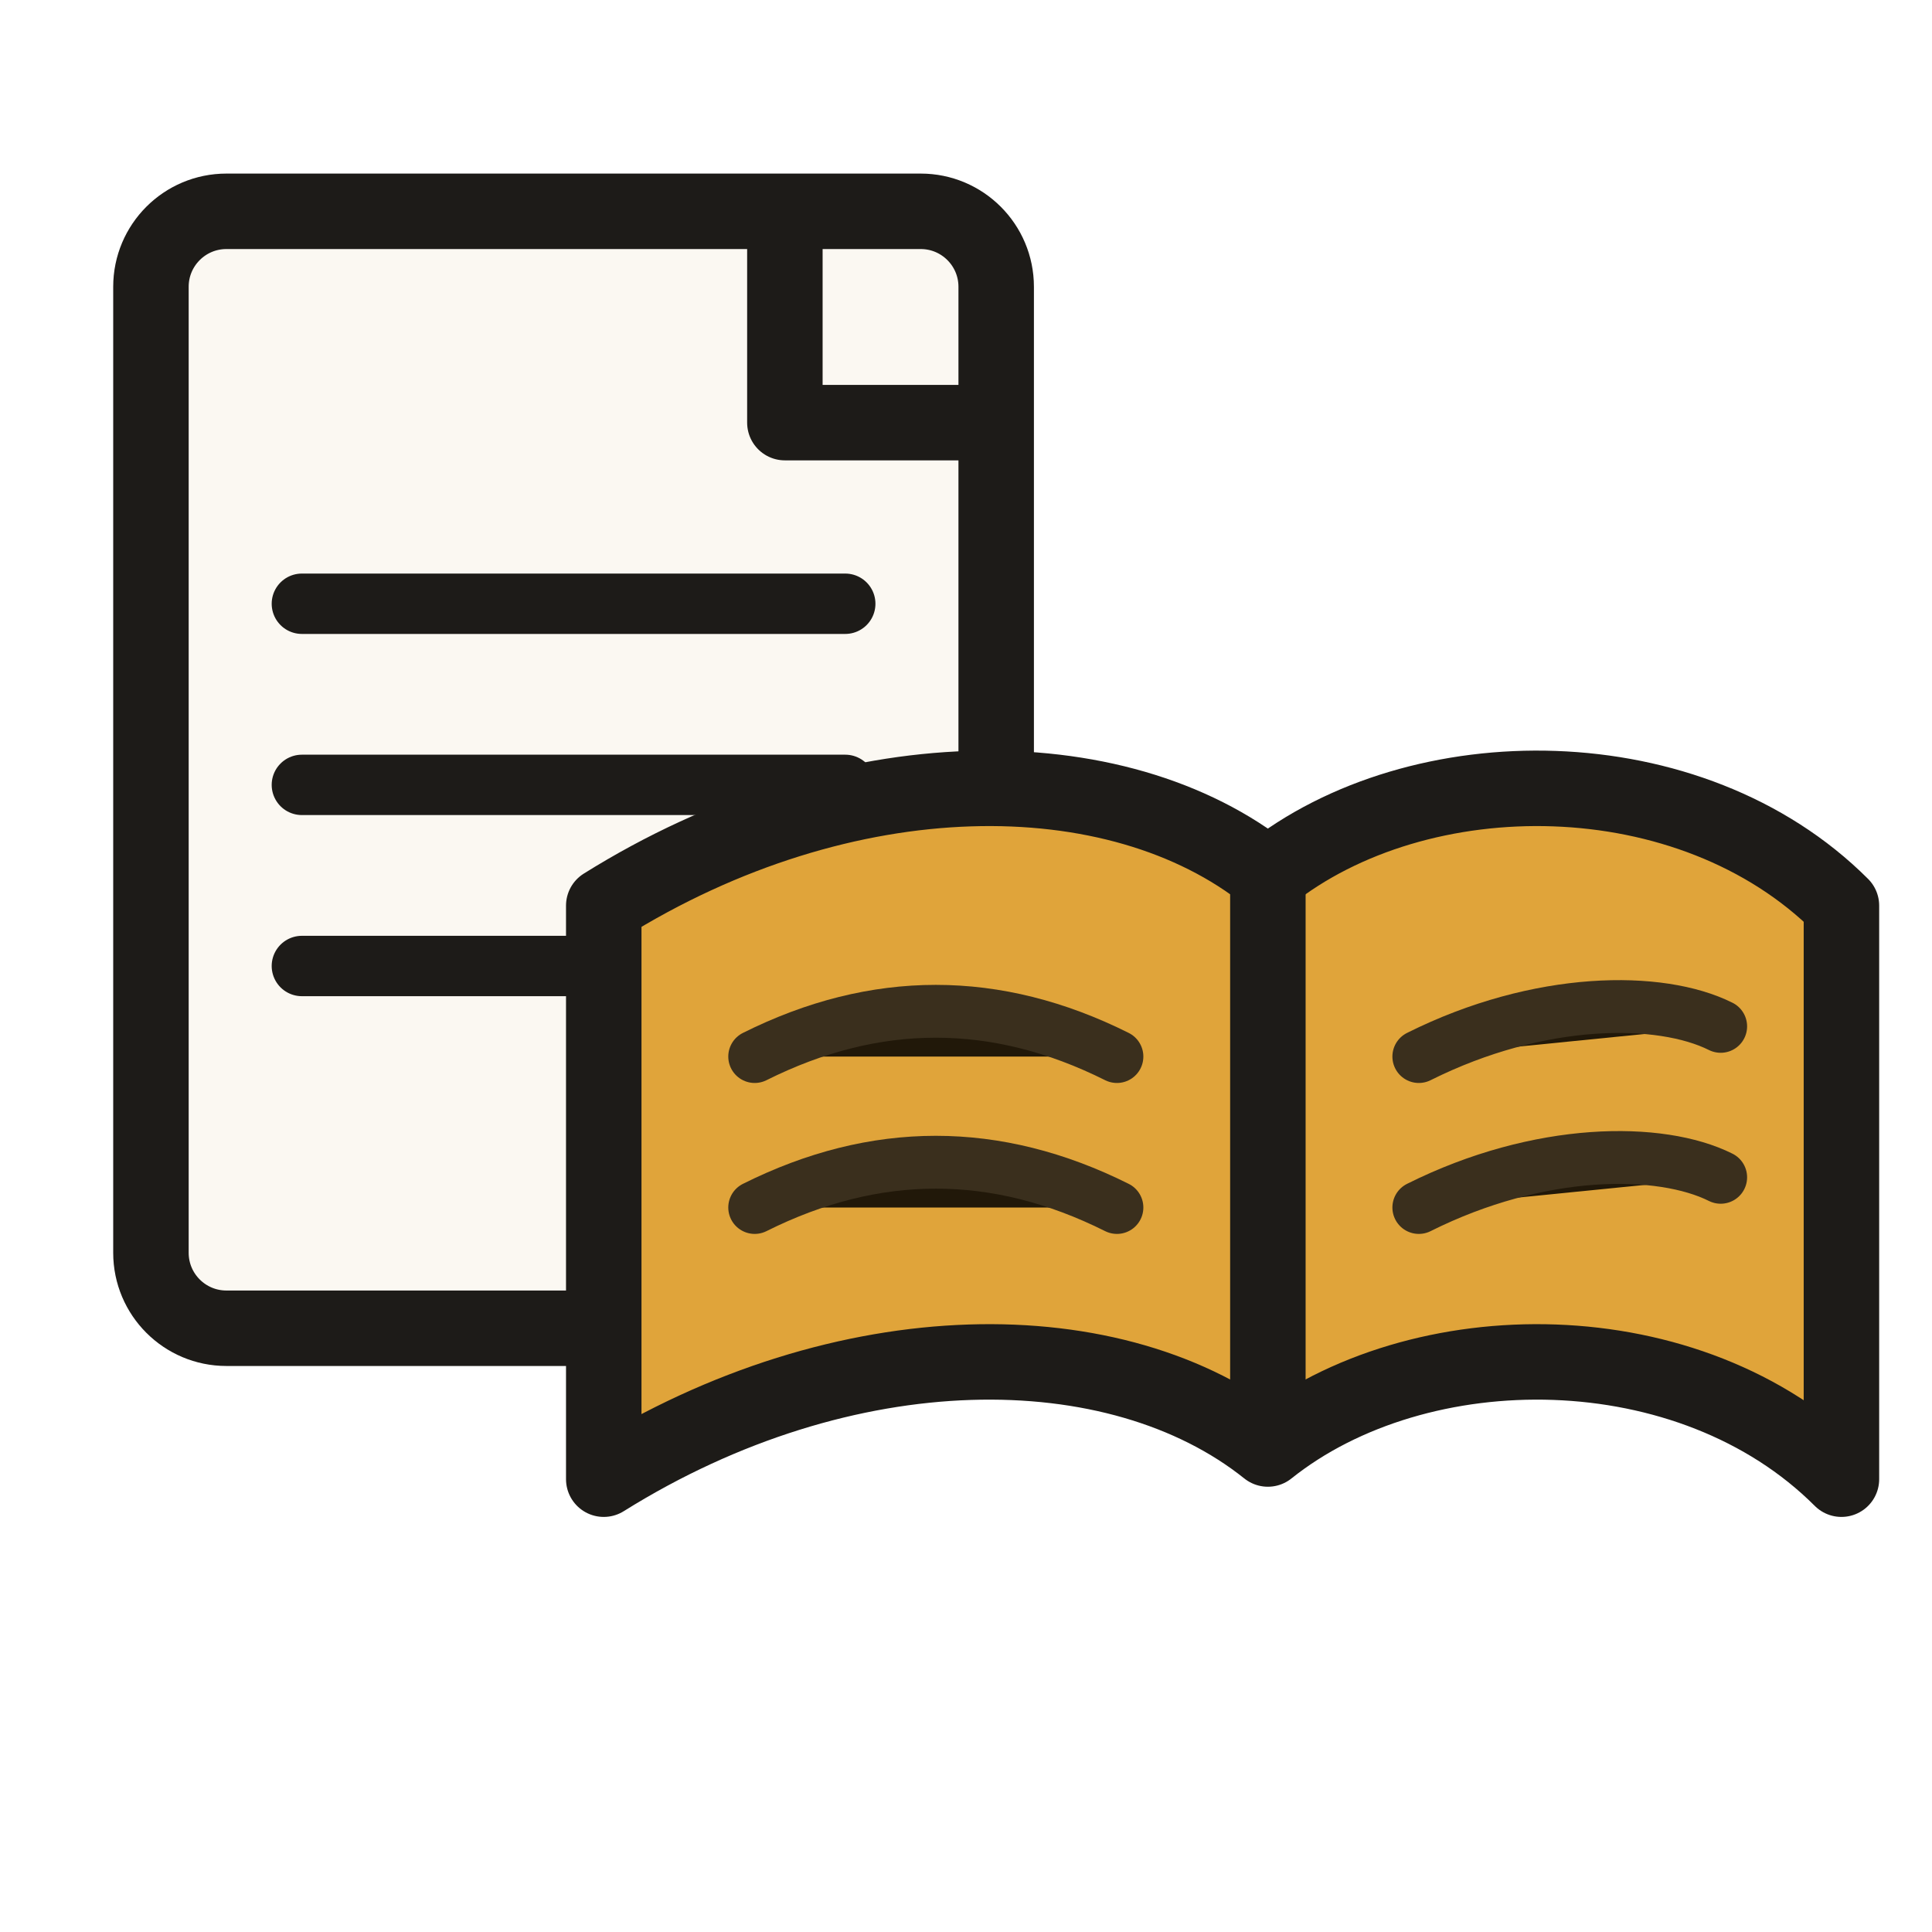
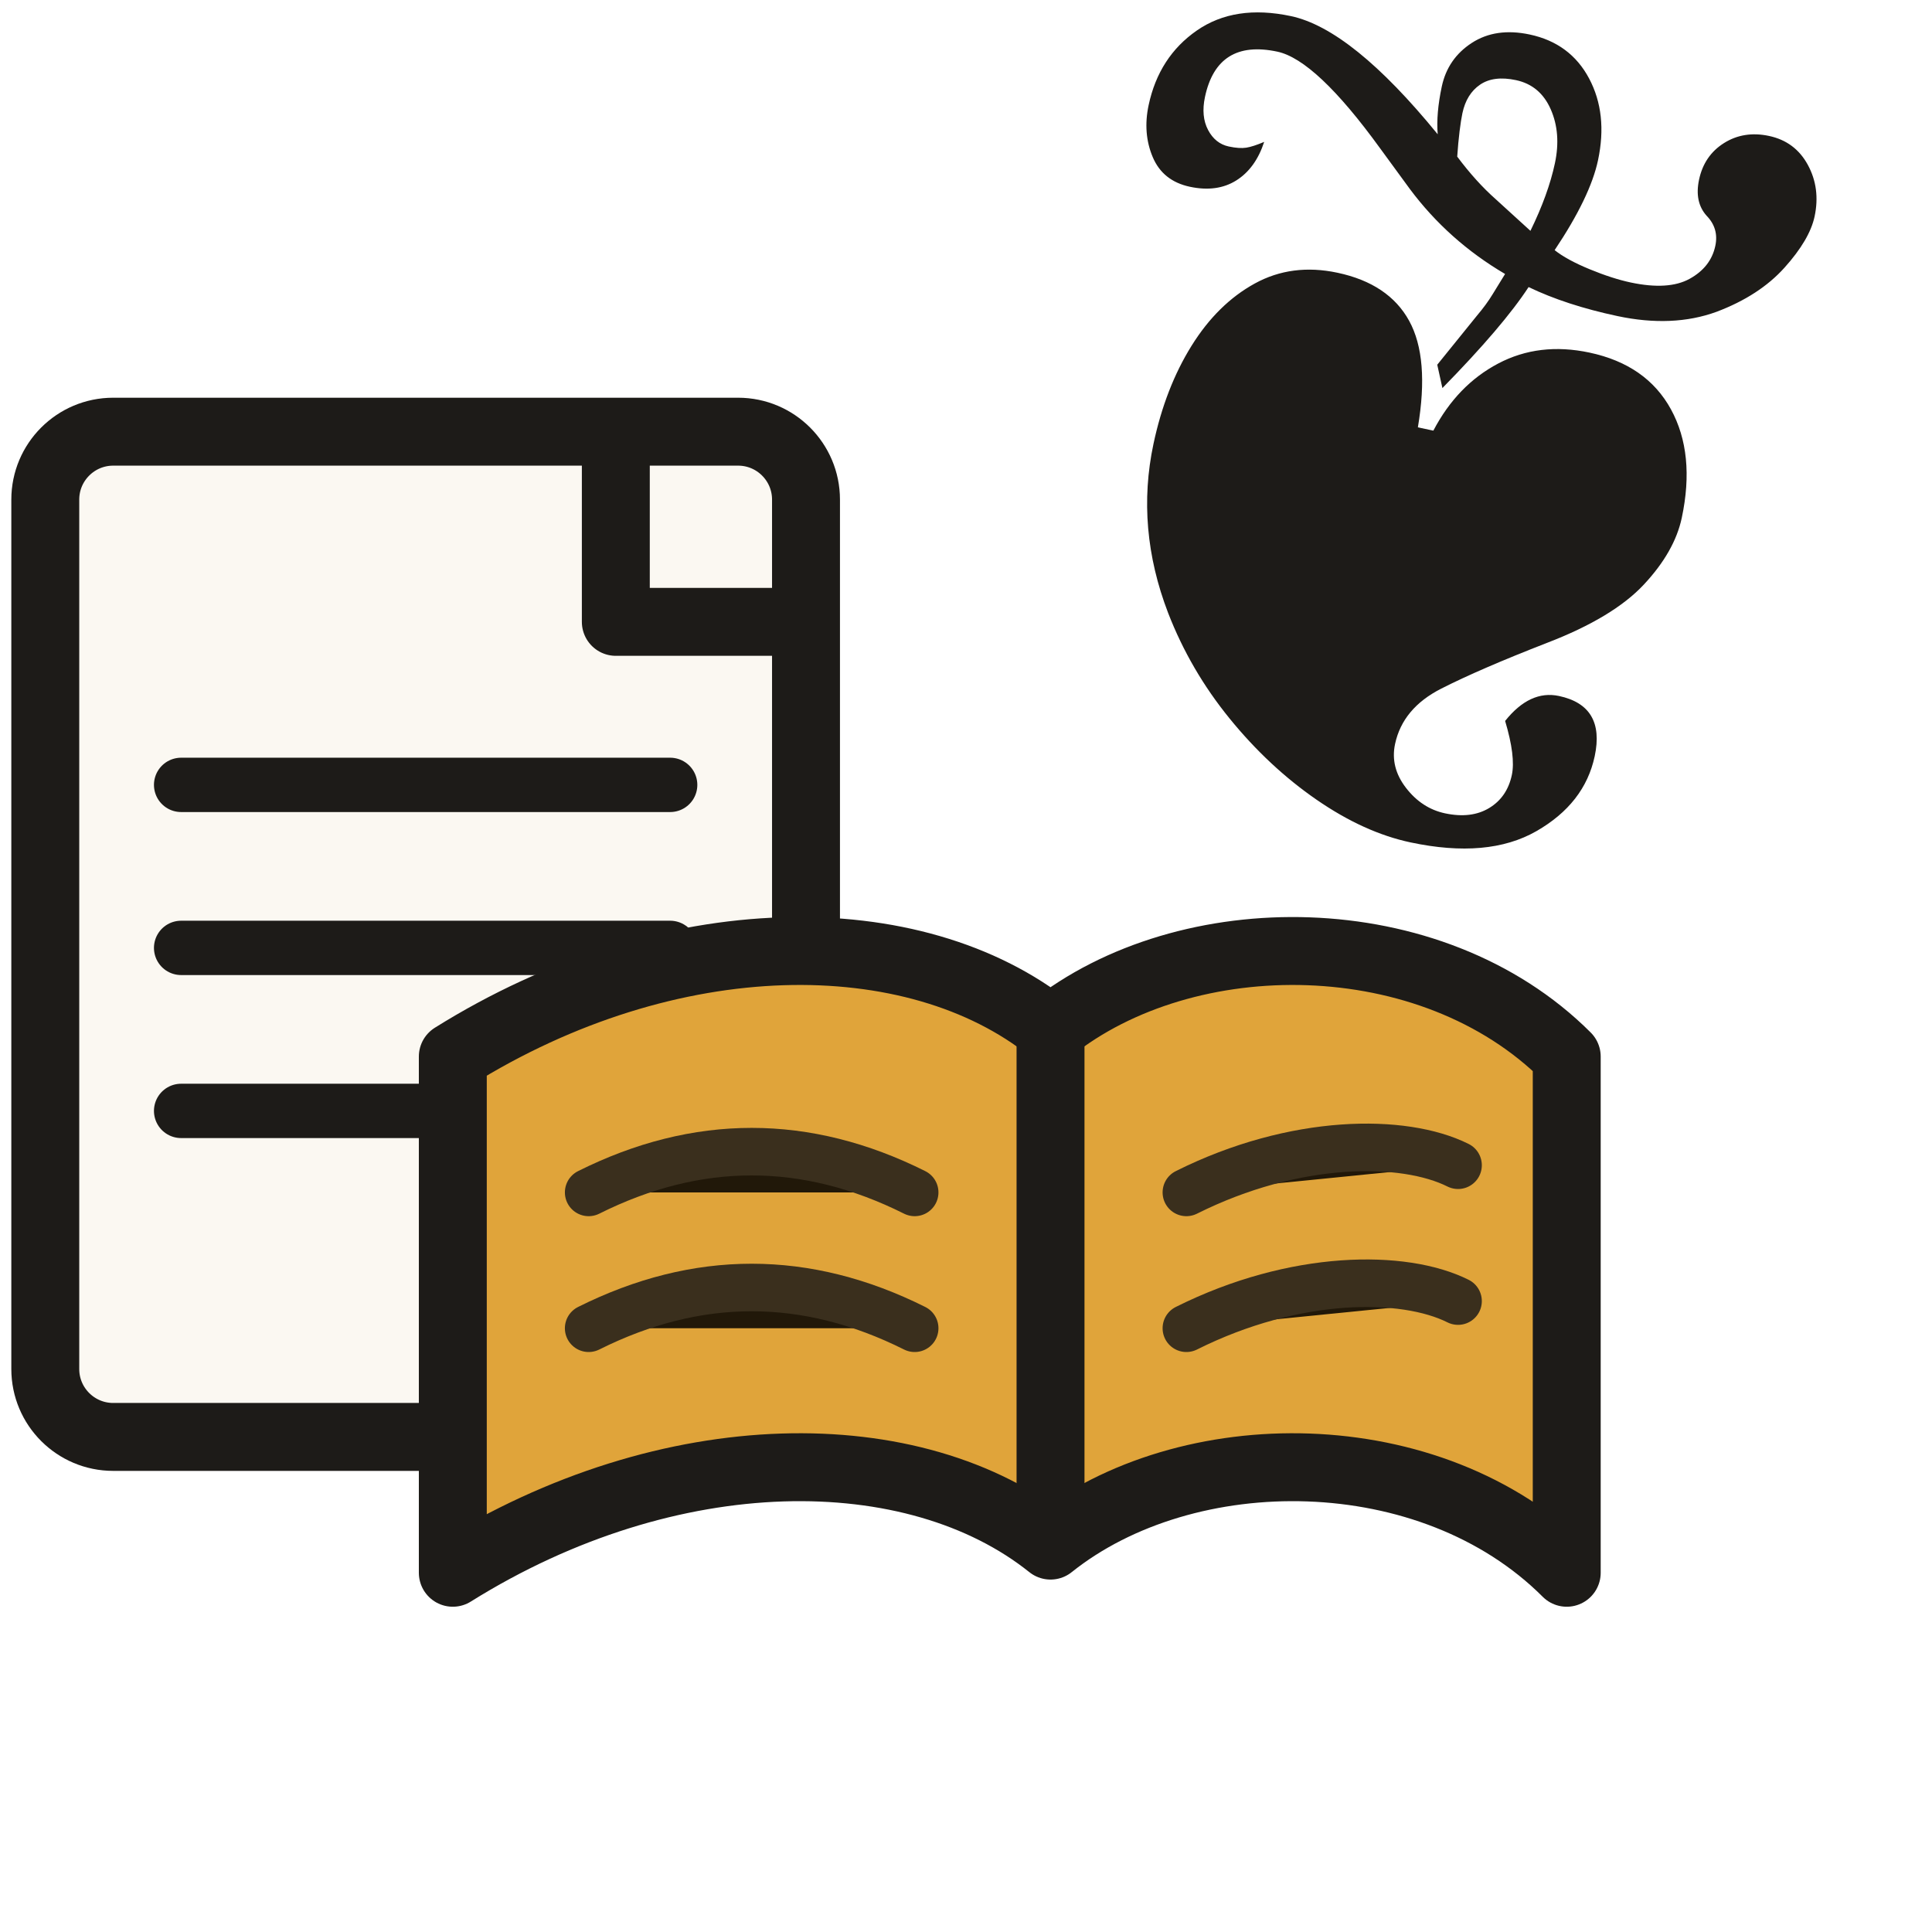
<svg xmlns="http://www.w3.org/2000/svg" viewBox="0 0 128 128" role="img" aria-labelledby="t">
-   <rect x="10" y="14" width="56" height="74" rx="5" fill="#fbf8f2" stroke="#1d1b18" stroke-width="5" />
-   <path d="M52 14 v14 h14" fill="none" stroke="#1d1b18" stroke-width="5" stroke-linejoin="round" />
-   <g stroke="#1d1b18" stroke-width="4" stroke-linecap="round">
-     <line x1="20" y1="40" x2="56" y2="40" />
-     <line x1="20" y1="52" x2="56" y2="52" />
-     <line x1="20" y1="64" x2="46" y2="64" />
+   <style>.ink{fill:#1d1b18}@media (prefers-color-scheme:dark){.ink{fill:#ece6dc}}</style>
+   <g transform="translate(-6 16) scale(0.9)">
+     <rect x="10" y="14" width="56" height="74" rx="5" fill="#fbf8f2" stroke="#1d1b18" stroke-width="5" />
+     <path d="M52 14 v14 h14" fill="none" stroke="#1d1b18" stroke-width="5" stroke-linejoin="round" />
+     <g stroke="#1d1b18" stroke-width="4" stroke-linecap="round">
+       <line x1="20" y1="40" x2="56" y2="40" />
+       <line x1="20" y1="52" x2="56" y2="52" />
+       <line x1="20" y1="64" x2="46" y2="64" />
+     </g>
+     <path d="M40 98 C56 88 74 88 84 96 C94 88 112 88 122 98 V60 C112 50 94 50 84 58 C74 50 56 50 40 60 Z" fill="#e0a43a" stroke="#1d1b18" stroke-width="5" stroke-linejoin="round" />
+     <path d="M84 58 V96" stroke="#1d1b18" stroke-width="5" />
+     <g stroke="#1d1b18" stroke-width="3.5" stroke-linecap="round" opacity="0.85">
+       <path d="M50 70 C58 66 66 66 74 70" />
+       <path d="M50 80 C58 76 66 76 74 80" />
+       <path d="M94 70 C102 66 110 66 114 68" />
+       <path d="M94 80 C102 76 110 76 114 78" />
+     </g>
  </g>
-   <path d="M40 98 C56 88 74 88 84 96 C94 88 112 88 122 98 V60 C112 50 94 50 84 58 C74 50 56 50 40 60 Z" fill="#e0a43a" stroke="#1d1b18" stroke-width="5" stroke-linejoin="round" />
-   <path d="M84 58 V96" stroke="#1d1b18" stroke-width="5" />
-   <g stroke="#1d1b18" stroke-width="3.5" stroke-linecap="round" opacity="0.85">
-     <path d="M50 70 C58 66 66 66 74 70" />
-     <path d="M50 80 C58 76 66 76 74 80" />
-     <path d="M94 70 C102 66 110 66 114 68" />
-     <path d="M94 80 C102 76 110 76 114 78" />
+   <g transform="translate(100 2) rotate(12) scale(0.06553) translate(-392.0 686.0)">
+     <path class="ink" transform="scale(1,-1)" d="M401 318 391 340 420 397Q427 410 431.0 421.5Q435 433 439 444Q376 465 327 508L289 542Q207 616 167 616Q105 616 105 556Q105 536 115.0 524.0Q125 512 139 512Q150 512 156.5 514.5Q163 517 173 524Q170 496 153.5 480.0Q137 464 109 464Q81 464 66.0 485.5Q51 507 51 536Q51 586 83.0 620.0Q115 654 173 654Q236 654 343 568Q337 588 337 616Q337 645 357.5 665.5Q378 686 413 686Q455 686 481.0 655.0Q507 624 507 576Q507 538 483 478Q497 471 521.5 466.5Q546 462 565 462Q604 462 622.5 478.0Q641 494 641 516Q641 534 626 544Q611 555 611 578Q611 603 628.0 619.5Q645 636 671 636Q698 636 715.5 615.5Q733 595 733 566Q733 542 714.0 509.0Q695 476 656 451Q616 426 559 426Q506 426 465 436Q448 392 401 318ZM455 492Q460 512 462.5 530.0Q465 548 465 564Q465 595 449.5 616.5Q434 638 409 638Q386 638 374.5 626.0Q363 614 363 594Q363 587 364.0 575.5Q365 564 367 550Q391 529 414 516ZM465 -138Q417 -138 363.0 -115.5Q309 -93 260.0 -53.5Q211 -14 177 38Q127 115 127 202Q127 260 144.0 307.0Q161 354 193.5 382.0Q226 410 273 410Q326 410 354.0 377.5Q382 345 385 274H401Q415 324 451.0 354.0Q487 384 539 384Q598 384 631.5 345.0Q665 306 665 240Q665 205 641.5 166.0Q618 127 558 88Q497 48 463.0 20.5Q429 -7 429 -44Q429 -68 449.0 -85.0Q469 -102 493 -102Q520 -102 535.5 -87.5Q551 -73 551 -50Q551 -31 533 2Q551 38 581 38Q629 38 629 -14Q629 -63 587.0 -100.5Q545 -138 465 -138Z" />
  </g>
</svg>
